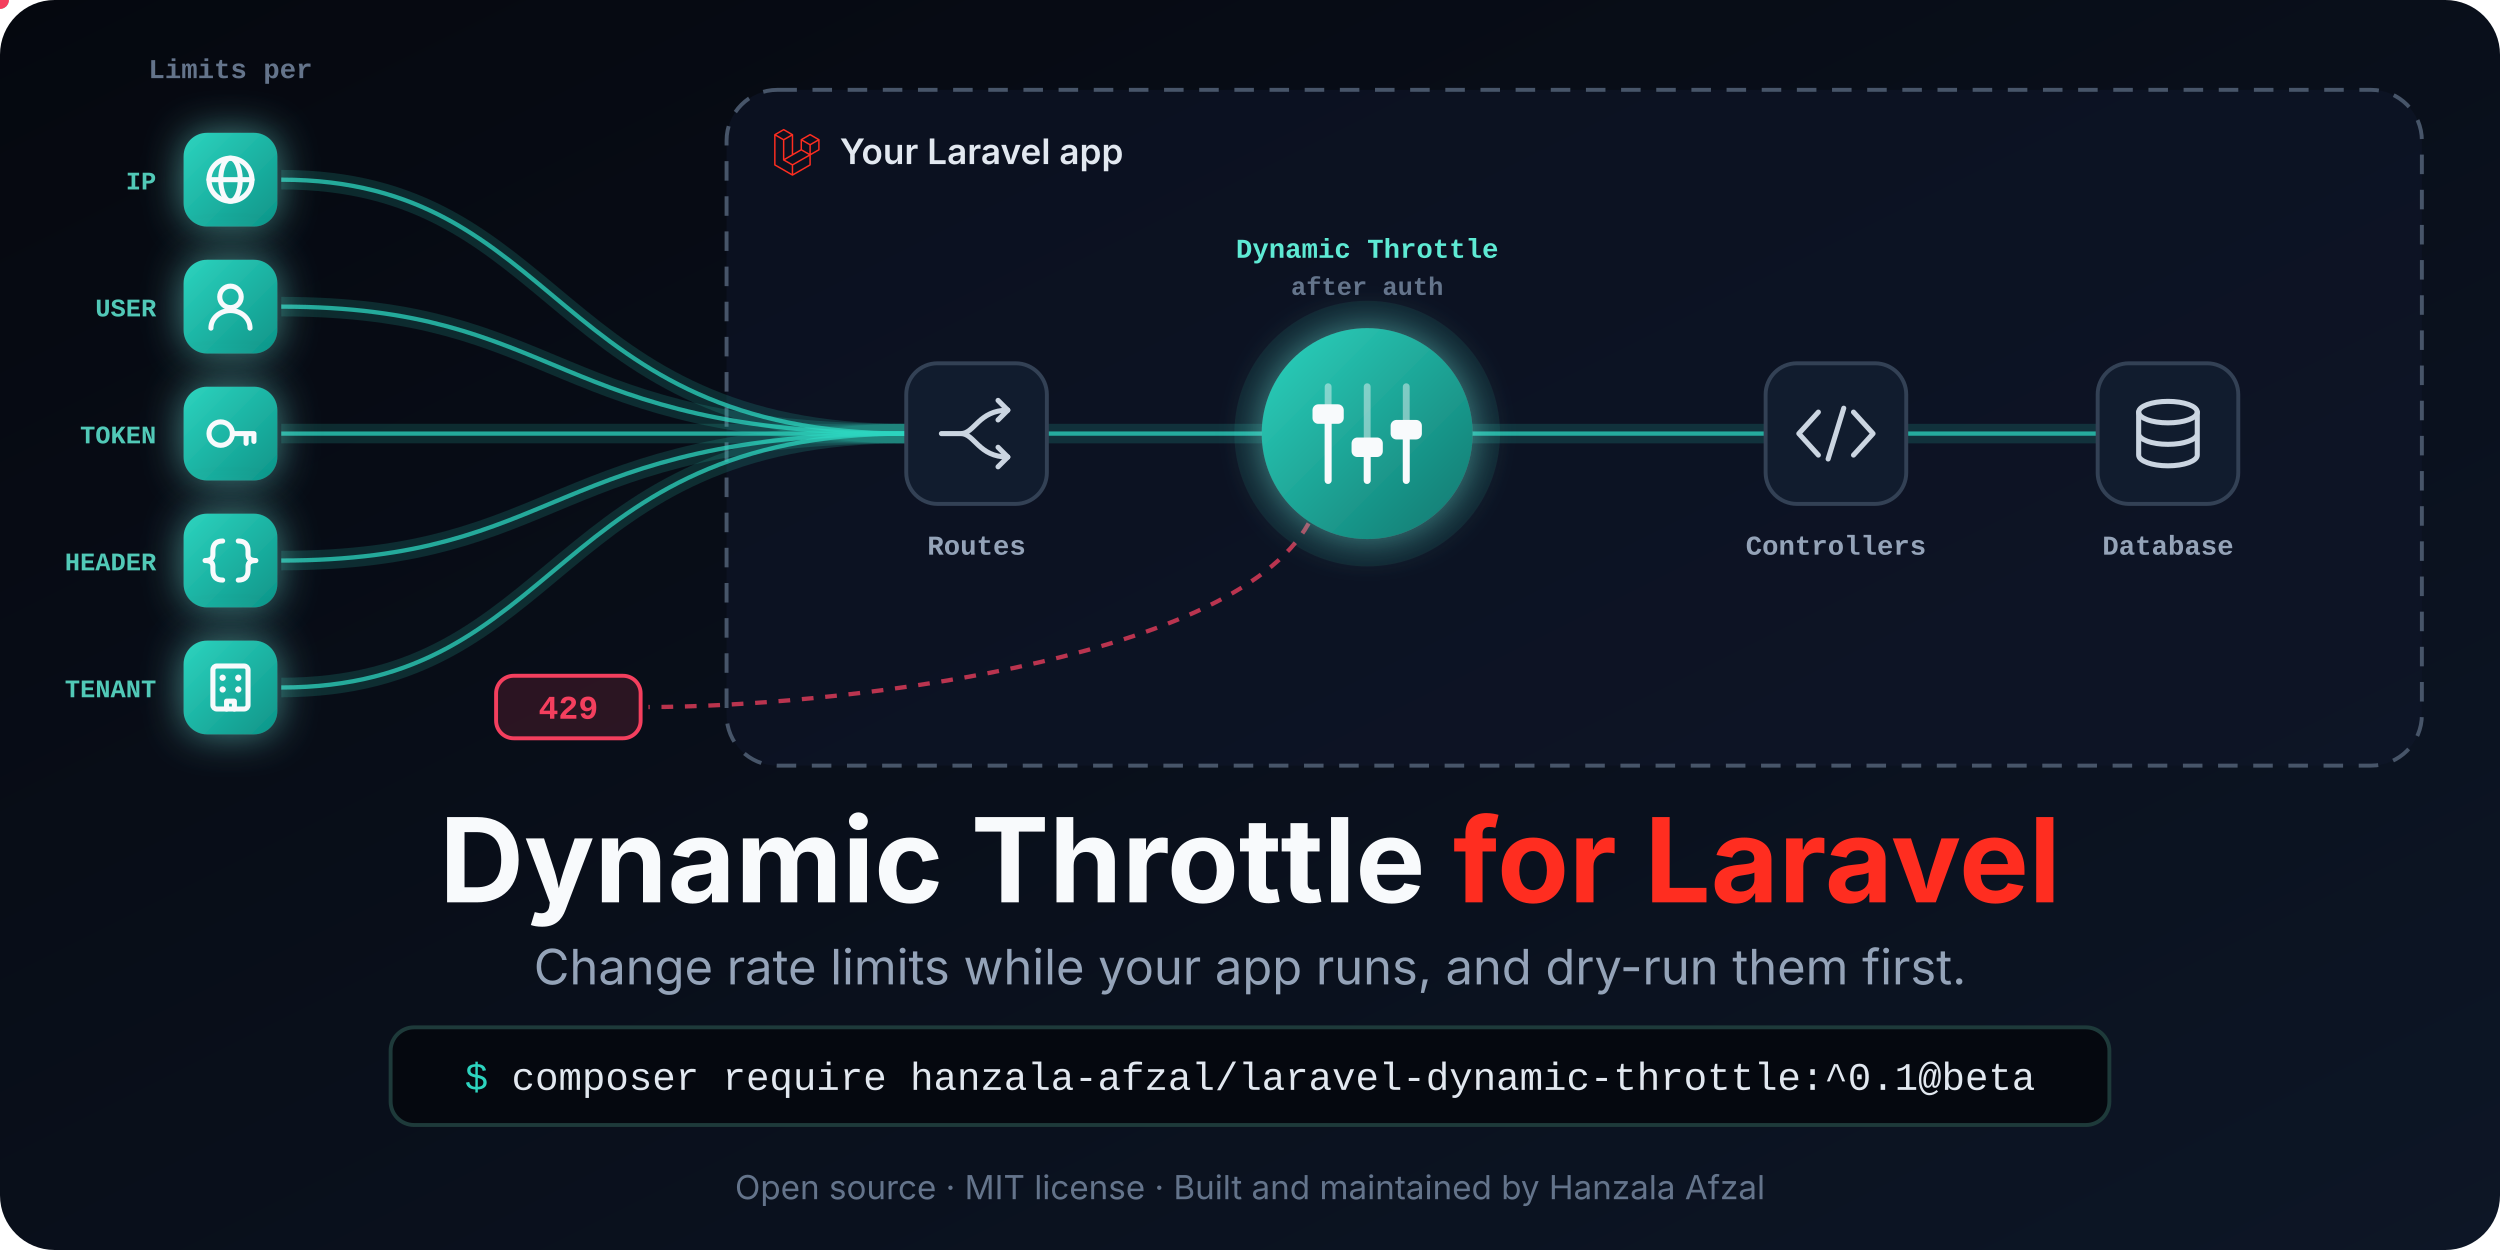
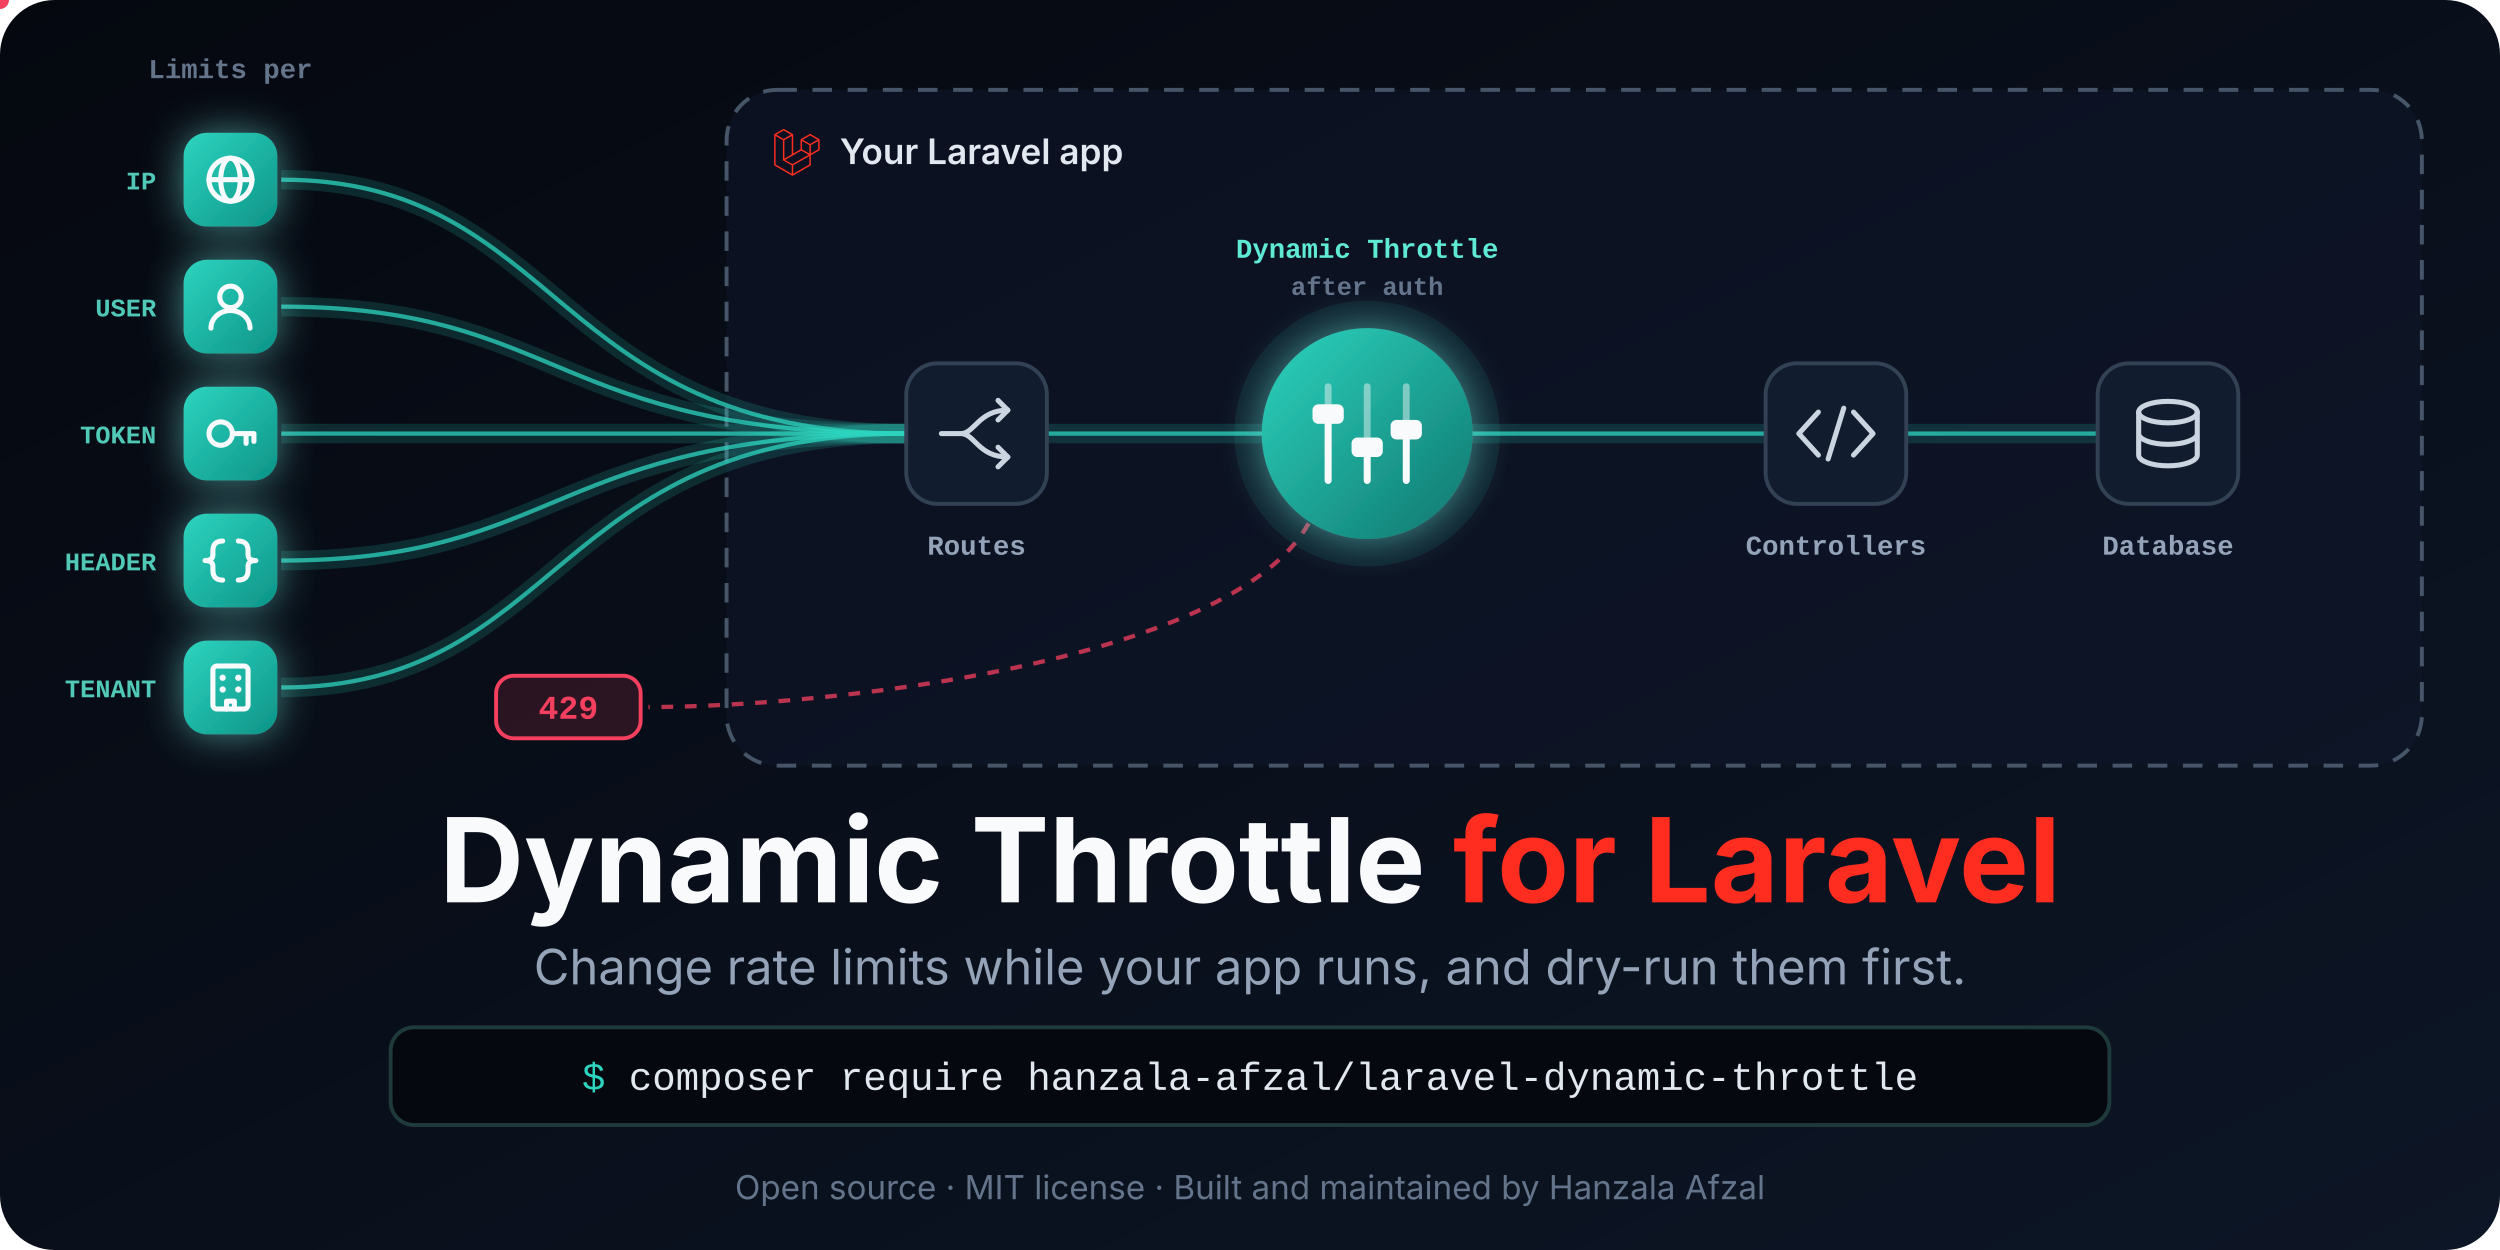
<svg xmlns="http://www.w3.org/2000/svg" width="1280" height="640" viewBox="0 0 1280 640" role="img" aria-labelledby="title desc">
  <defs>
    <linearGradient id="background" x1="0" y1="0" x2="1" y2="1">
      <stop offset="0" stop-color="#05080f" />
      <stop offset="1" stop-color="#0d1626" />
    </linearGradient>
    <linearGradient id="node" x1="0" y1="0" x2="1" y2="1">
      <stop offset="0" stop-color="#2dd4bf" />
      <stop offset="1" stop-color="#0f766e" />
    </linearGradient>
    <linearGradient id="tile" x1="0" y1="0" x2="1" y2="1">
      <stop offset="0" stop-color="#2dd4bf" />
      <stop offset="1" stop-color="#0d9488" />
    </linearGradient>
    <filter id="glow" x="-50%" y="-50%" width="200%" height="200%">
      <feGaussianBlur stdDeviation="10" result="blur" />
      <feColorMatrix in="blur" type="matrix" values="0 0 0 0 0.18  0 0 0 0 0.83  0 0 0 0 0.75  0 0 0 0.55 0" />
      <feMerge>
        <feMergeNode />
        <feMergeNode in="SourceGraphic" />
      </feMerge>
    </filter>
  </defs>
  <rect width="1280" height="640" rx="28" fill="url(#background)" />
  <rect x="372" y="46" width="868" height="346" rx="26" fill="#0f172a" fill-opacity="0.55" stroke="#475569" stroke-width="2" stroke-dasharray="10 8" />
  <g transform="translate(396 66)">
    <path d="M23.642 5.43a.364.364 0 01.014.1v5.149c0 .135-.073.26-.189.326l-4.323 2.49v4.934a.378.378 0 01-.188.326L9.93 23.949a.316.316 0 01-.066.027c-.008.002-.016.008-.024.01a.348.348 0 01-.192 0c-.011-.002-.02-.008-.03-.012-.02-.008-.042-.014-.062-.025L.533 18.755a.376.376 0 01-.189-.326V2.974c0-.033.005-.066.014-.098.003-.012.01-.02.014-.032a.369.369 0 01.023-.058c.004-.013.015-.022.023-.033l.033-.045c.012-.01.025-.018.037-.027.014-.012.027-.024.041-.034H.53L5.043.05a.375.375 0 01.375 0L9.93 2.647h.002c.015.01.027.021.04.033l.038.027c.013.014.02.03.033.045.008.011.02.021.025.033.01.02.017.038.024.058.003.011.01.021.013.032.01.031.014.064.014.098v9.652l3.76-2.164V5.527c0-.033.004-.066.013-.098.003-.01.01-.02.013-.032a.487.487 0 01.024-.059c.007-.012.018-.02.025-.033.012-.015.021-.03.033-.043.012-.012.025-.02.037-.028.014-.01.026-.023.041-.032h.001l4.513-2.598a.375.375 0 01.375 0l4.513 2.598c.016.01.027.021.042.031.012.01.025.018.036.028.013.014.022.03.034.044.008.012.019.021.024.033.011.02.018.04.024.06.006.01.012.021.015.032zm-.74 5.032V6.179l-1.578.908-2.182 1.256v4.283zm-4.51 7.75v-4.287l-2.147 1.225-6.126 3.498v4.325zM1.093 3.624v14.588l8.273 4.761v-4.325l-4.322-2.445-.002-.003H5.04c-.014-.01-.025-.021-.04-.031-.011-.01-.024-.018-.035-.027l-.001-.002c-.013-.012-.021-.025-.031-.04-.01-.011-.021-.022-.028-.036h-.002c-.008-.014-.013-.031-.02-.047-.006-.016-.014-.027-.018-.043a.49.49 0 01-.008-.057c-.002-.014-.006-.027-.006-.041V5.789l-2.18-1.257zM5.23.81L1.47 2.974l3.76 2.164 3.758-2.164zm1.956 13.505l2.182-1.256V3.624l-1.58.91-2.182 1.255v9.435zm11.581-10.95l-3.76 2.163 3.76 2.163 3.759-2.164zm-.376 4.978L16.21 7.087 14.63 6.18v4.283l2.182 1.256 1.58.908zm-8.65 9.654l5.514-3.148 2.756-1.572-3.757-2.163-4.323 2.489-3.941 2.27z" fill="#FF2D20" />
  </g>
  <text x="430" y="84" font-family="Inter, 'Segoe UI', Roboto, Helvetica, Arial, sans-serif" font-size="18" font-weight="600" fill="#e2e8f0">Your Laravel app</text>
  <path d="M144 92 C 288 92, 282 222, 464 222" fill="none" stroke="#2dd4bf" stroke-opacity="0.16" stroke-width="10" />
  <path id="in0" d="M144 92 C 288 92, 282 222, 464 222" fill="none" stroke="#2dd4bf" stroke-opacity="0.75" stroke-width="2.2" />
  <rect x="94" y="68" width="48" height="48" rx="12" fill="url(#tile)" filter="url(#glow)" />
  <circle cx="118" cy="92" r="11" stroke="#f8fafc" stroke-width="2.6" fill="none" stroke-linecap="round" stroke-linejoin="round" />
  <ellipse cx="118" cy="92" rx="5" ry="11" stroke="#f8fafc" stroke-width="2.6" fill="none" stroke-linecap="round" stroke-linejoin="round" />
  <line x1="107" y1="92" x2="129" y2="92" stroke="#f8fafc" stroke-width="2.6" fill="none" stroke-linecap="round" stroke-linejoin="round" />
  <text x="80" y="97" text-anchor="end" font-family="ui-monospace, SFMono-Regular, Menlo, Consolas, 'Liberation Mono', monospace" font-size="13" font-weight="600" fill="#5eead4" fill-opacity="0.85">IP</text>
  <path d="M144 157 C 288 157, 282 222, 464 222" fill="none" stroke="#2dd4bf" stroke-opacity="0.16" stroke-width="10" />
  <path id="in1" d="M144 157 C 288 157, 282 222, 464 222" fill="none" stroke="#2dd4bf" stroke-opacity="0.75" stroke-width="2.2" />
  <rect x="94" y="133" width="48" height="48" rx="12" fill="url(#tile)" filter="url(#glow)" />
  <circle cx="118" cy="152" r="5.5" stroke="#f8fafc" stroke-width="2.6" fill="none" stroke-linecap="round" stroke-linejoin="round" />
  <path d="M108 168 a10 9 0 0 1 20 0" stroke="#f8fafc" stroke-width="2.6" fill="none" stroke-linecap="round" stroke-linejoin="round" />
  <text x="80" y="162" text-anchor="end" font-family="ui-monospace, SFMono-Regular, Menlo, Consolas, 'Liberation Mono', monospace" font-size="13" font-weight="600" fill="#5eead4" fill-opacity="0.85">USER</text>
  <path d="M144 222 C 288 222, 282 222, 464 222" fill="none" stroke="#2dd4bf" stroke-opacity="0.16" stroke-width="10" />
  <path id="in2" d="M144 222 C 288 222, 282 222, 464 222" fill="none" stroke="#2dd4bf" stroke-opacity="0.75" stroke-width="2.2" />
  <rect x="94" y="198" width="48" height="48" rx="12" fill="url(#tile)" filter="url(#glow)" />
  <circle cx="113" cy="222" r="6" stroke="#f8fafc" stroke-width="2.6" fill="none" stroke-linecap="round" stroke-linejoin="round" />
  <path d="M119 222 h11 M126 222 v5 M130 222 v4" stroke="#f8fafc" stroke-width="2.6" fill="none" stroke-linecap="round" stroke-linejoin="round" />
  <text x="80" y="227" text-anchor="end" font-family="ui-monospace, SFMono-Regular, Menlo, Consolas, 'Liberation Mono', monospace" font-size="13" font-weight="600" fill="#5eead4" fill-opacity="0.85">TOKEN</text>
  <path d="M144 287 C 288 287, 282 222, 464 222" fill="none" stroke="#2dd4bf" stroke-opacity="0.16" stroke-width="10" />
  <path id="in3" d="M144 287 C 288 287, 282 222, 464 222" fill="none" stroke="#2dd4bf" stroke-opacity="0.75" stroke-width="2.2" />
  <rect x="94" y="263" width="48" height="48" rx="12" fill="url(#tile)" filter="url(#glow)" />
  <path d="M114 277 q-5 0 -5 5 v2 q0 3 -4 3 q4 0 4 3 v2 q0 5 5 5 M122 277 q5 0 5 5 v2 q0 3 4 3 q-4 0 -4 3 v2 q0 5 -5 5" stroke="#f8fafc" stroke-width="2.6" fill="none" stroke-linecap="round" stroke-linejoin="round" />
  <text x="80" y="292" text-anchor="end" font-family="ui-monospace, SFMono-Regular, Menlo, Consolas, 'Liberation Mono', monospace" font-size="13" font-weight="600" fill="#5eead4" fill-opacity="0.85">HEADER</text>
  <path d="M144 352 C 288 352, 282 222, 464 222" fill="none" stroke="#2dd4bf" stroke-opacity="0.16" stroke-width="10" />
  <path id="in4" d="M144 352 C 288 352, 282 222, 464 222" fill="none" stroke="#2dd4bf" stroke-opacity="0.75" stroke-width="2.2" />
  <rect x="94" y="328" width="48" height="48" rx="12" fill="url(#tile)" filter="url(#glow)" />
  <rect x="109" y="341" width="18" height="22" rx="2" stroke="#f8fafc" stroke-width="2.6" fill="none" stroke-linecap="round" stroke-linejoin="round" />
  <path d="M114 347 h0 M122 347 h0 M114 353 h0 M122 353 h0" stroke="#f8fafc" stroke-width="3.2" stroke-linecap="round" />
  <path d="M116 363 v-4 h4 v4" stroke="#f8fafc" stroke-width="2.6" fill="none" stroke-linecap="round" stroke-linejoin="round" />
  <text x="80" y="357" text-anchor="end" font-family="ui-monospace, SFMono-Regular, Menlo, Consolas, 'Liberation Mono', monospace" font-size="13" font-weight="600" fill="#5eead4" fill-opacity="0.85">TENANT</text>
  <text x="118" y="40" text-anchor="middle" font-family="ui-monospace, SFMono-Regular, Menlo, Consolas, 'Liberation Mono', monospace" font-size="14" font-weight="600" fill="#64748b">Limits per</text>
  <circle r="4.5" fill="#ccfbf1">
    <animateMotion dur="2.4s" begin="-0.00s" repeatCount="indefinite">
      <mpath href="#in0" />
    </animateMotion>
  </circle>
  <circle r="4.5" fill="#ccfbf1">
    <animateMotion dur="2.4s" begin="-0.80s" repeatCount="indefinite">
      <mpath href="#in0" />
    </animateMotion>
  </circle>
  <circle r="4.5" fill="#ccfbf1">
    <animateMotion dur="2.4s" begin="-1.60s" repeatCount="indefinite">
      <mpath href="#in0" />
    </animateMotion>
  </circle>
  <circle r="4.5" fill="#ccfbf1">
    <animateMotion dur="2.4s" begin="-0.37s" repeatCount="indefinite">
      <mpath href="#in1" />
    </animateMotion>
  </circle>
  <circle r="4.5" fill="#ccfbf1">
    <animateMotion dur="2.4s" begin="-1.17s" repeatCount="indefinite">
      <mpath href="#in1" />
    </animateMotion>
  </circle>
  <circle r="4.5" fill="#ccfbf1">
    <animateMotion dur="2.4s" begin="-1.97s" repeatCount="indefinite">
      <mpath href="#in1" />
    </animateMotion>
  </circle>
  <circle r="4.5" fill="#ccfbf1">
    <animateMotion dur="2.4s" begin="-0.74s" repeatCount="indefinite">
      <mpath href="#in2" />
    </animateMotion>
  </circle>
  <circle r="4.5" fill="#ccfbf1">
    <animateMotion dur="2.4s" begin="-1.54s" repeatCount="indefinite">
      <mpath href="#in2" />
    </animateMotion>
  </circle>
  <circle r="4.5" fill="#ccfbf1">
    <animateMotion dur="2.4s" begin="-2.34s" repeatCount="indefinite">
      <mpath href="#in2" />
    </animateMotion>
  </circle>
  <circle r="4.5" fill="#ccfbf1">
    <animateMotion dur="2.4s" begin="-1.11s" repeatCount="indefinite">
      <mpath href="#in3" />
    </animateMotion>
  </circle>
  <circle r="4.5" fill="#ccfbf1">
    <animateMotion dur="2.4s" begin="-1.91s" repeatCount="indefinite">
      <mpath href="#in3" />
    </animateMotion>
  </circle>
  <circle r="4.5" fill="#ccfbf1">
    <animateMotion dur="2.4s" begin="-2.71s" repeatCount="indefinite">
      <mpath href="#in3" />
    </animateMotion>
  </circle>
  <circle r="4.5" fill="#ccfbf1">
    <animateMotion dur="2.4s" begin="-1.48s" repeatCount="indefinite">
      <mpath href="#in4" />
    </animateMotion>
  </circle>
  <circle r="4.5" fill="#ccfbf1">
    <animateMotion dur="2.4s" begin="-2.28s" repeatCount="indefinite">
      <mpath href="#in4" />
    </animateMotion>
  </circle>
  <circle r="4.5" fill="#ccfbf1">
    <animateMotion dur="2.4s" begin="-3.08s" repeatCount="indefinite">
      <mpath href="#in4" />
    </animateMotion>
  </circle>
  <path d="M536 222 L1110 222" stroke="#2dd4bf" stroke-opacity="0.16" stroke-width="10" />
  <path id="flow" d="M536 222 L1110 222" stroke="#2dd4bf" stroke-opacity="0.75" stroke-width="2.2" />
  <circle r="4.5" fill="#ccfbf1">
    <animateMotion dur="3s" begin="0.00s" repeatCount="indefinite">
      <mpath href="#flow" />
    </animateMotion>
  </circle>
  <circle r="4.5" fill="#ccfbf1">
    <animateMotion dur="3s" begin="-0.60s" repeatCount="indefinite">
      <mpath href="#flow" />
    </animateMotion>
  </circle>
  <circle r="4.5" fill="#ccfbf1">
    <animateMotion dur="3s" begin="-1.20s" repeatCount="indefinite">
      <mpath href="#flow" />
    </animateMotion>
  </circle>
  <circle r="4.5" fill="#ccfbf1">
    <animateMotion dur="3s" begin="-1.80s" repeatCount="indefinite">
      <mpath href="#flow" />
    </animateMotion>
  </circle>
  <circle r="4.5" fill="#ccfbf1">
    <animateMotion dur="3s" begin="-2.40s" repeatCount="indefinite">
      <mpath href="#flow" />
    </animateMotion>
  </circle>
  <path id="rej" d="M670 268 C 630 340, 420 362, 332 362" fill="none" stroke="#f43f5e" stroke-opacity="0.75" stroke-width="2.2" stroke-dasharray="6 6" />
  <circle r="4.5" fill="#f43f5e">
    <animateMotion dur="1.8s" begin="0.00s" repeatCount="indefinite">
      <mpath href="#rej" />
    </animateMotion>
  </circle>
  <circle r="4.5" fill="#f43f5e">
    <animateMotion dur="1.8s" begin="-0.90s" repeatCount="indefinite">
      <mpath href="#rej" />
    </animateMotion>
  </circle>
  <rect x="254" y="346" width="74" height="32" rx="9" fill="#f43f5e" fill-opacity="0.15" stroke="#f43f5e" stroke-width="2" />
  <text x="291" y="368" text-anchor="middle" font-family="ui-monospace, SFMono-Regular, Menlo, Consolas, 'Liberation Mono', monospace" font-size="17" font-weight="700" fill="#f43f5e">429</text>
  <g transform="translate(176 0)">
    <circle cx="524" cy="222" r="68" fill="#2dd4bf" fill-opacity="0.08" />
    <circle cx="524" cy="222" r="54" fill="url(#node)" filter="url(#glow)" />
    <line x1="504" y1="198" x2="504" y2="246" stroke="#f8fafc" stroke-opacity="0.45" stroke-width="3.5" stroke-linecap="round" />
    <line x1="504" y1="212" x2="504" y2="246" stroke="#f8fafc" stroke-width="3.5" stroke-linecap="round" />
    <rect x="496" y="207" width="16" height="10" rx="3" fill="#f8fafc" />
    <line x1="524" y1="198" x2="524" y2="246" stroke="#f8fafc" stroke-opacity="0.45" stroke-width="3.5" stroke-linecap="round" />
    <line x1="524" y1="229" x2="524" y2="246" stroke="#f8fafc" stroke-width="3.5" stroke-linecap="round" />
    <rect x="516" y="224" width="16" height="10" rx="3" fill="#f8fafc" />
    <line x1="544" y1="198" x2="544" y2="246" stroke="#f8fafc" stroke-opacity="0.45" stroke-width="3.5" stroke-linecap="round" />
    <line x1="544" y1="220" x2="544" y2="246" stroke="#f8fafc" stroke-width="3.5" stroke-linecap="round" />
    <rect x="536" y="215" width="16" height="10" rx="3" fill="#f8fafc" />
    <text x="524" y="132" text-anchor="middle" font-family="ui-monospace, SFMono-Regular, Menlo, Consolas, 'Liberation Mono', monospace" font-size="14" font-weight="700" fill="#5eead4">Dynamic Throttle</text>
    <text x="524" y="151" text-anchor="middle" font-family="ui-monospace, SFMono-Regular, Menlo, Consolas, 'Liberation Mono', monospace" font-size="13" font-weight="600" fill="#64748b">after auth</text>
  </g>
  <g transform="translate(-270 0)">
    <rect x="734" y="186" width="72" height="72" rx="16" fill="#111c2e" stroke="#334155" stroke-width="2" />
    <path d="M752 222 h10 C 769 222, 771 210, 786 210 M762 222 C 769 222, 771 234, 786 234" stroke="#cbd5e1" stroke-width="2.6" fill="none" stroke-linecap="round" stroke-linejoin="round" />
    <path d="M781 205 l5 5 l-5 5 M781 229 l5 5 l-5 5" stroke="#cbd5e1" stroke-width="2.6" fill="none" stroke-linecap="round" stroke-linejoin="round" />
    <text x="770" y="284" text-anchor="middle" font-family="ui-monospace, SFMono-Regular, Menlo, Consolas, 'Liberation Mono', monospace" font-size="14" font-weight="600" fill="#94a3b8">Routes</text>
  </g>
  <rect x="904" y="186" width="72" height="72" rx="16" fill="#111c2e" stroke="#334155" stroke-width="2" />
  <path d="M931 211 l-10 11 l10 11 M949 211 l10 11 l-10 11 M944 209 l-8 26" stroke="#cbd5e1" stroke-width="2.6" fill="none" stroke-linecap="round" stroke-linejoin="round" />
  <text x="940" y="284" text-anchor="middle" font-family="ui-monospace, SFMono-Regular, Menlo, Consolas, 'Liberation Mono', monospace" font-size="14" font-weight="600" fill="#94a3b8">Controllers</text>
  <rect x="1074" y="186" width="72" height="72" rx="16" fill="#111c2e" stroke="#334155" stroke-width="2" />
  <ellipse cx="1110" cy="211" rx="15" ry="5.5" stroke="#cbd5e1" stroke-width="2.6" fill="none" stroke-linecap="round" stroke-linejoin="round" />
  <path d="M1095 211 v22 a15 5.5 0 0 0 30 0 v-22 M1095 222 a15 5.5 0 0 0 30 0" stroke="#cbd5e1" stroke-width="2.6" fill="none" stroke-linecap="round" stroke-linejoin="round" />
  <text x="1110" y="284" text-anchor="middle" font-family="ui-monospace, SFMono-Regular, Menlo, Consolas, 'Liberation Mono', monospace" font-size="14" font-weight="600" fill="#94a3b8">Database</text>
  <text x="640" y="462" text-anchor="middle" font-family="Inter, 'Segoe UI', Roboto, Helvetica, Arial, sans-serif" font-size="60" font-weight="700" fill="#f8fafc">Dynamic Throttle <tspan fill="#FF2D20">for Laravel</tspan>
  </text>
  <text x="640" y="504" text-anchor="middle" font-family="Inter, 'Segoe UI', Roboto, Helvetica, Arial, sans-serif" font-size="25" fill="#94a3b8">Change rate limits while your app runs, and dry-run them first.</text>
  <rect x="200" y="526" width="880" height="50" rx="12" fill="#05080f" stroke="#1e3a3a" stroke-width="2" />
  <text x="640" y="558" text-anchor="middle" font-family="ui-monospace, SFMono-Regular, Menlo, Consolas, 'Liberation Mono', monospace" font-size="20" fill="#e2e8f0">
-     <tspan fill="#2dd4bf">$</tspan> composer require hanzala-afzal/laravel-dynamic-throttle:^0.1@beta</text>
+     <tspan fill="#2dd4bf">$</tspan> composer require hanzala-afzal/laravel-dynamic-throttle</text>
  <text x="640" y="614" text-anchor="middle" font-family="Inter, 'Segoe UI', Roboto, Helvetica, Arial, sans-serif" font-size="17" fill="#64748b">Open source · MIT license · Built and maintained by Hanzala Afzal</text>
</svg>
